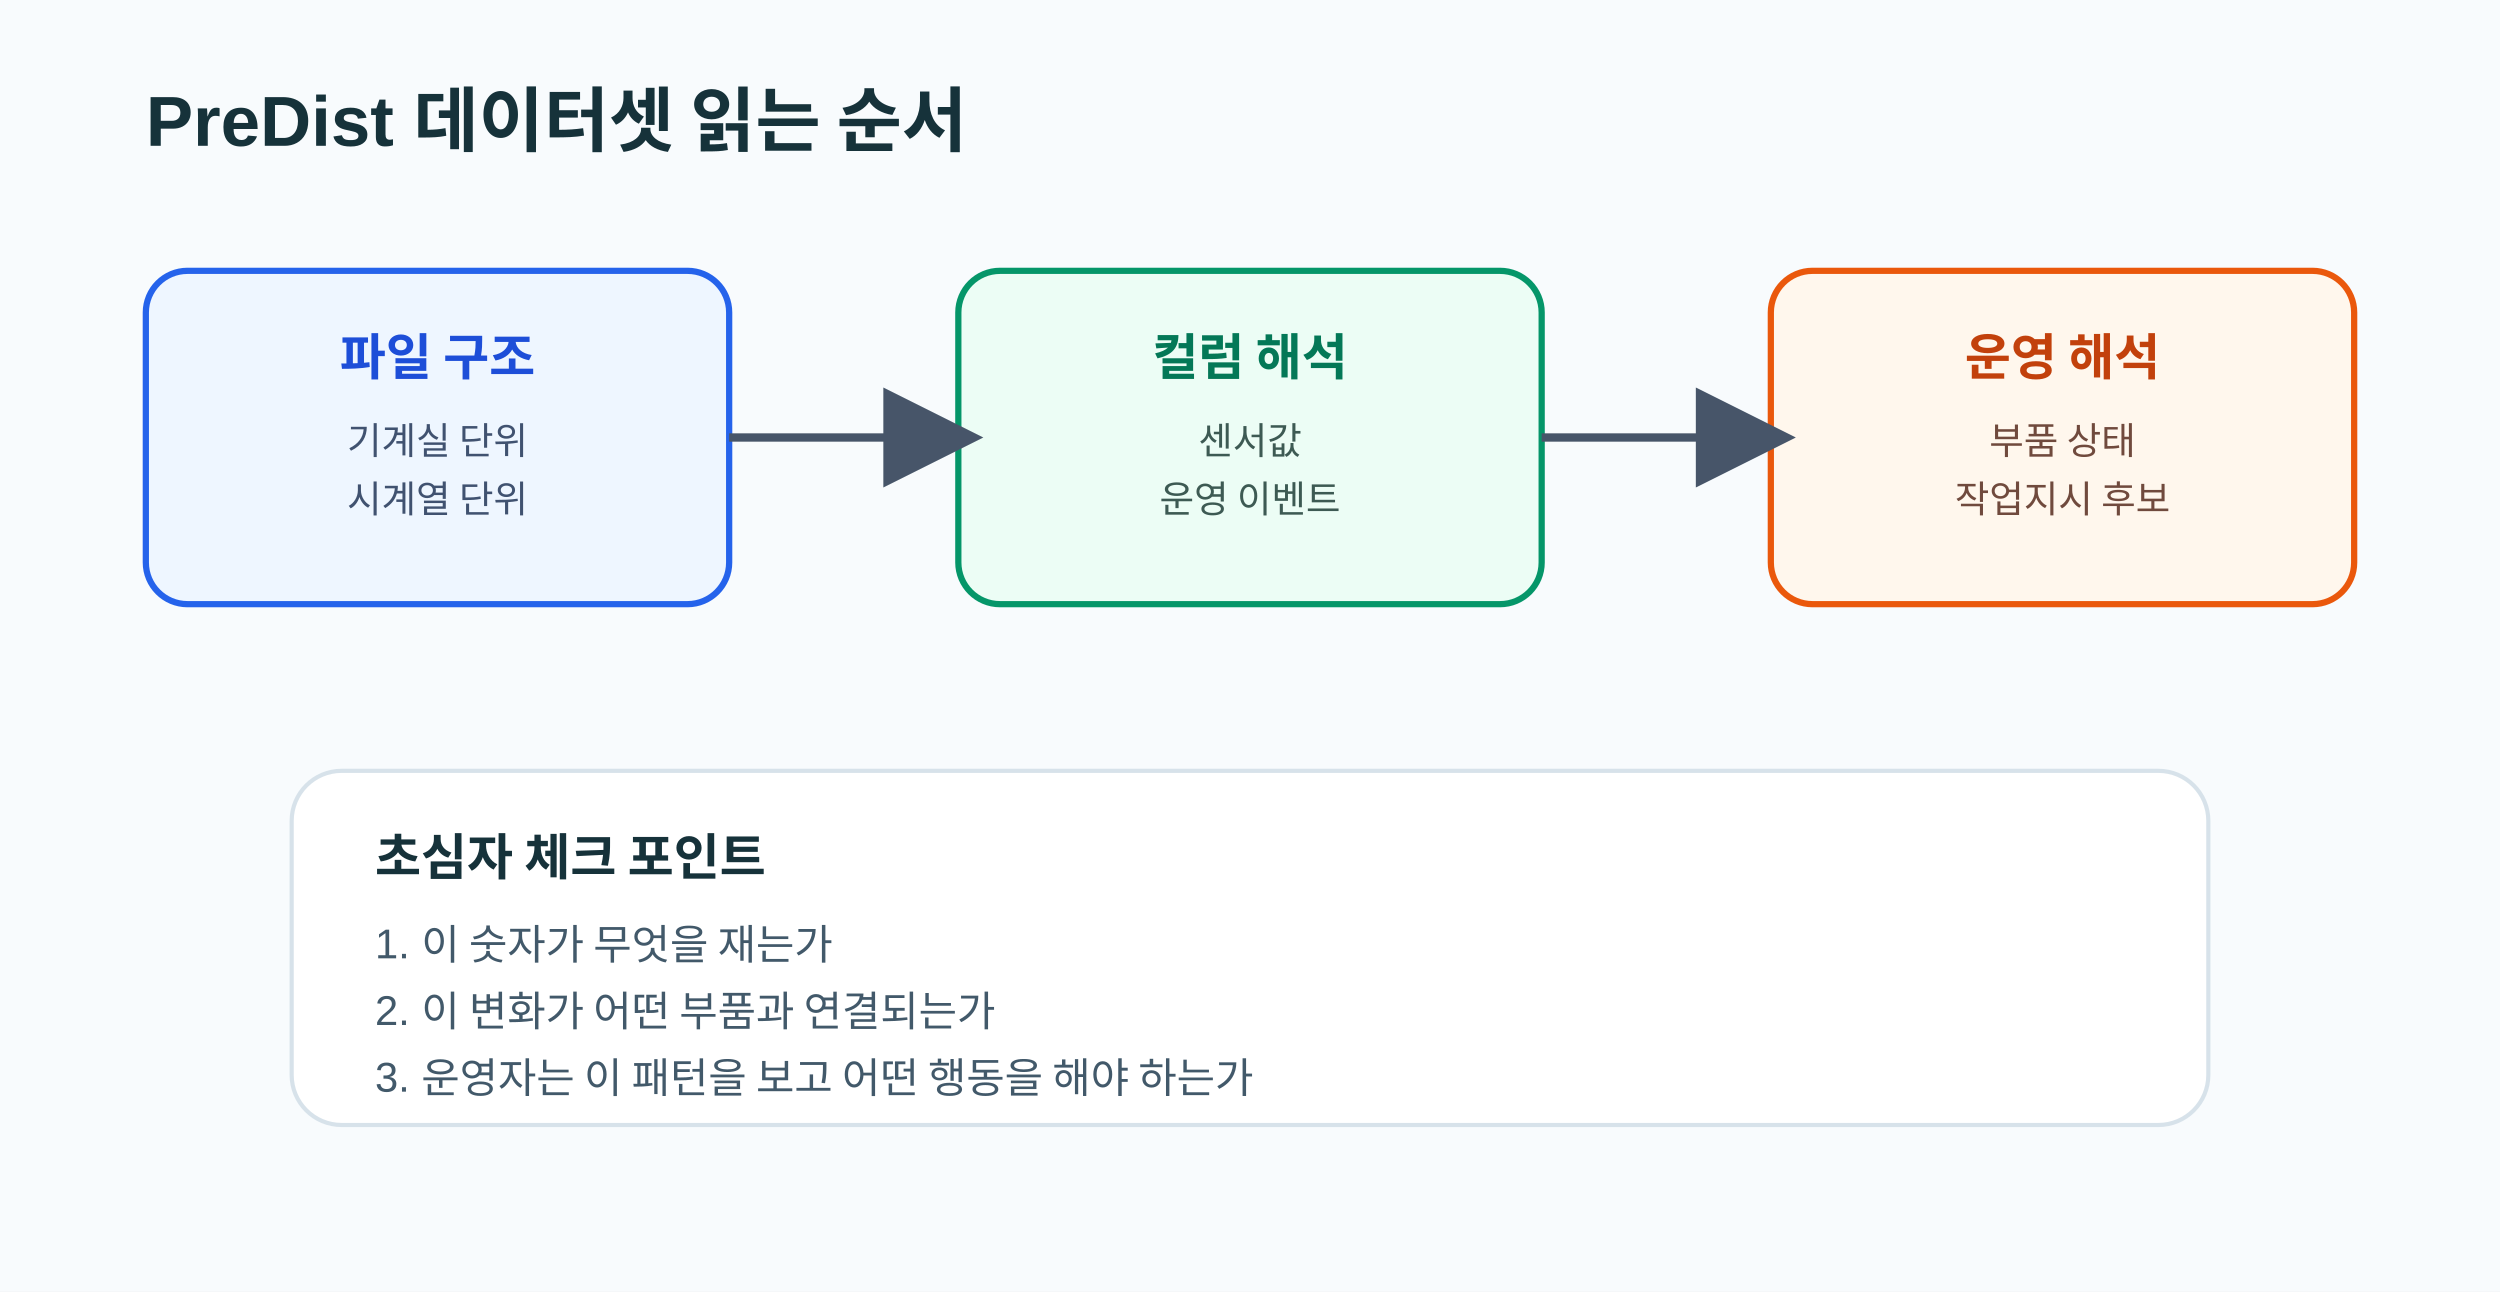
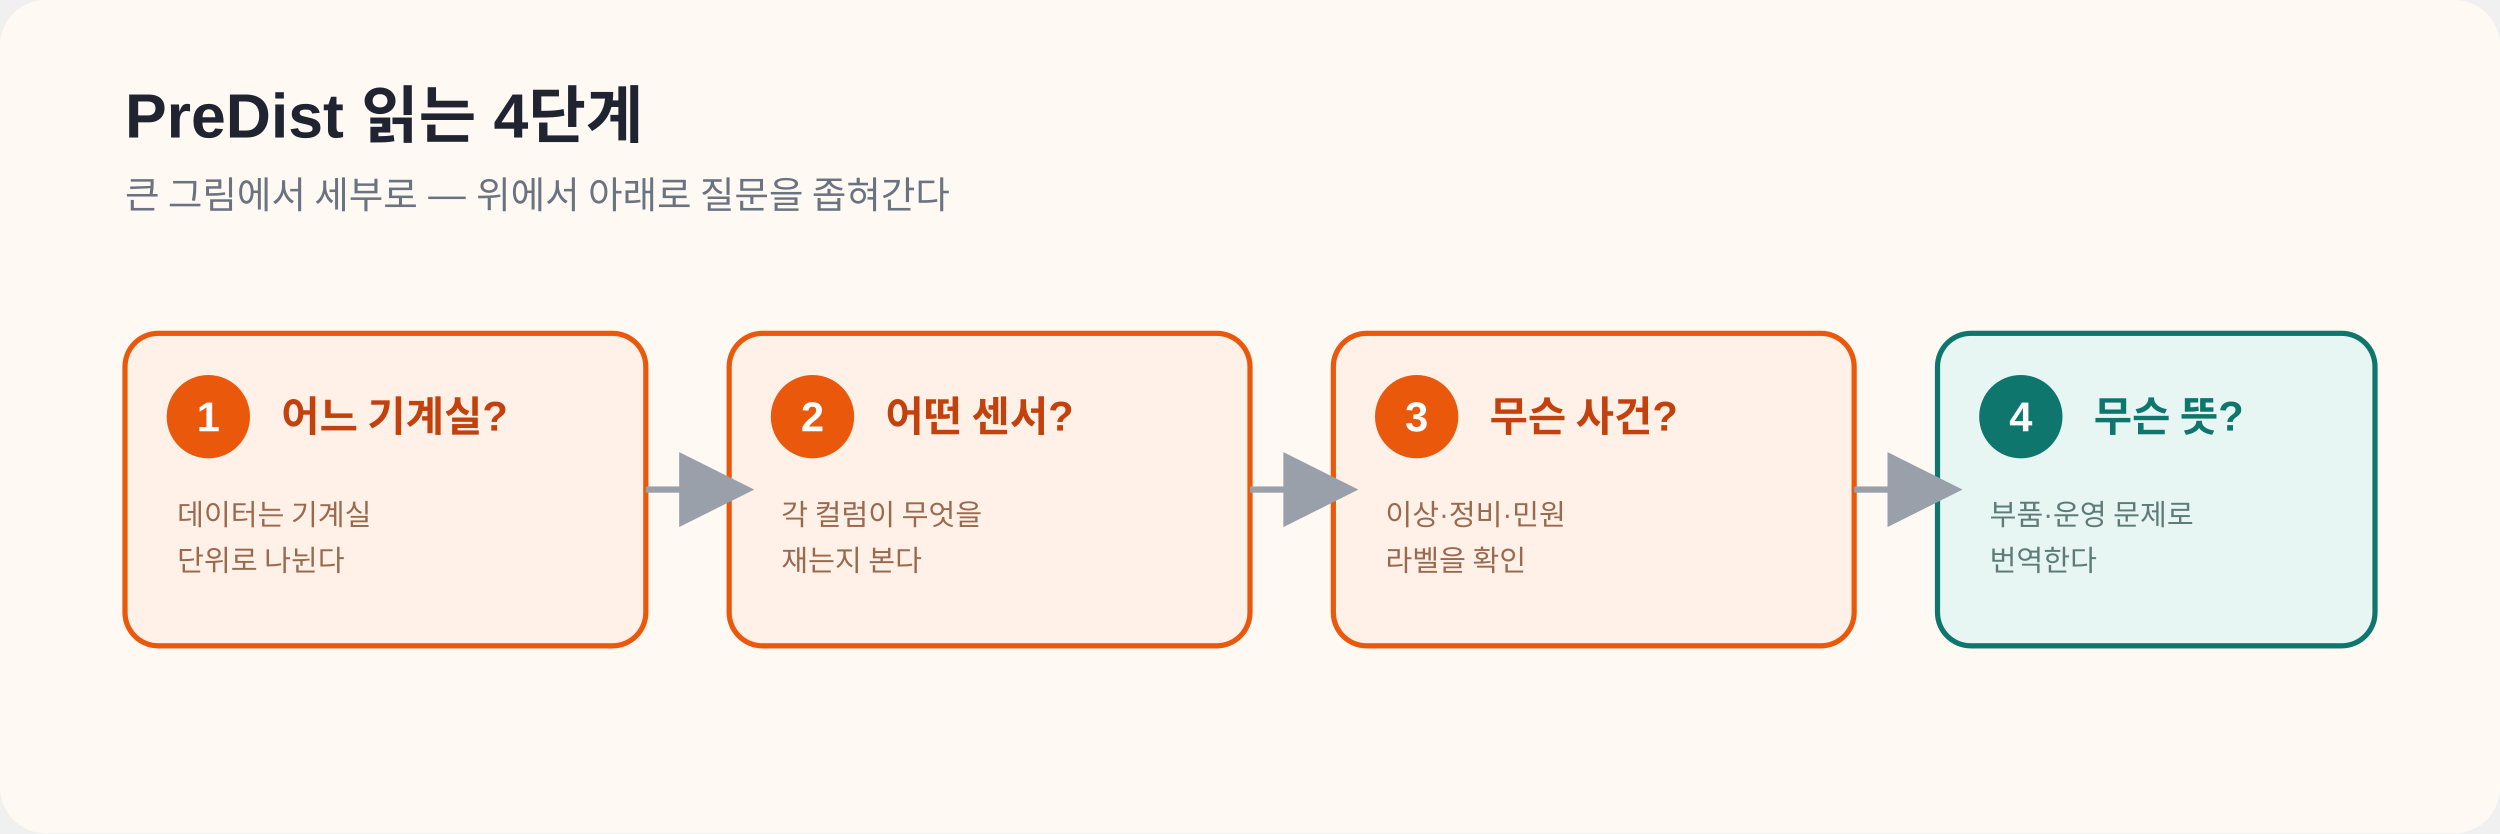
- <svg xmlns="http://www.w3.org/2000/svg" width="1200" height="620" viewBox="0 0 1200 620">
-   <rect width="1200" height="620" fill="#f8fbfd" />
-   <text x="70" y="70" font-size="34" font-family="Segoe UI, Arial" font-weight="700" fill="#16323a">PreDist 데이터셋 읽는 순서</text>
-   <rect x="70" y="130" width="280" height="160" rx="20" fill="#eef6ff" stroke="#2563eb" stroke-width="3" />
-   <text x="210" y="180" text-anchor="middle" font-size="24" font-family="Segoe UI, Arial" font-weight="700" fill="#1d4ed8">파일 구조</text>
-   <text x="210" y="218" text-anchor="middle" font-size="18" font-family="Segoe UI, Arial" fill="#405270">기계실 단위</text>
-   <text x="210" y="246" text-anchor="middle" font-size="18" font-family="Segoe UI, Arial" fill="#405270">시계열 단위</text>
-   <rect x="460" y="130" width="280" height="160" rx="20" fill="#ecfdf5" stroke="#059669" stroke-width="3" />
-   <text x="600" y="180" text-anchor="middle" font-size="24" font-family="Segoe UI, Arial" font-weight="700" fill="#047857">컬럼 해석</text>
-   <text x="600" y="218" text-anchor="middle" font-size="18" font-family="Segoe UI, Arial" fill="#3d5a53">센서값</text>
-   <text x="600" y="246" text-anchor="middle" font-size="18" font-family="Segoe UI, Arial" fill="#3d5a53">운영 이벤트</text>
-   <rect x="850" y="130" width="280" height="160" rx="20" fill="#fff7ed" stroke="#ea580c" stroke-width="3" />
-   <text x="990" y="180" text-anchor="middle" font-size="24" font-family="Segoe UI, Arial" font-weight="700" fill="#c2410c">운영 해석</text>
-   <text x="990" y="218" text-anchor="middle" font-size="18" font-family="Segoe UI, Arial" fill="#704a3d">부품 상태</text>
-   <text x="990" y="246" text-anchor="middle" font-size="18" font-family="Segoe UI, Arial" fill="#704a3d">작업지시 후보</text>
-   <path d="M350 210H460" stroke="#475569" stroke-width="4" marker-end="url(#arrow)" />
-   <path d="M740 210H850" stroke="#475569" stroke-width="4" marker-end="url(#arrow)" />
-   <rect x="140" y="370" width="920" height="170" rx="24" fill="#ffffff" stroke="#d7e2ea" stroke-width="2" />
-   <text x="180" y="420" font-size="24" font-family="Segoe UI, Arial" font-weight="700" fill="#16323a">초심자 체크 포인트</text>
-   <text x="180" y="460" font-size="20" font-family="Segoe UI, Arial" fill="#42596a">1. 이 숫자가 무엇을 재는가</text>
-   <text x="180" y="492" font-size="20" font-family="Segoe UI, Arial" fill="#42596a">2. 이 변화가 어떤 부품과 연결되는가</text>
-   <text x="180" y="524" font-size="20" font-family="Segoe UI, Arial" fill="#42596a">3. 운영자는 이 패턴을 보고 어떤 행동을 해야 하는가</text>
+ <svg xmlns="http://www.w3.org/2000/svg" width="1200" height="400" viewBox="0 0 1200 400" font-family="Pretendard, 'Segoe UI', Arial, sans-serif">
  <defs>
-     <marker id="arrow" markerWidth="12" markerHeight="12" refX="9" refY="6" orient="auto">
-       <path d="M0,0 L12,6 L0,12 z" fill="#475569" />
+     <marker id="ar" markerWidth="12" markerHeight="12" refX="8" refY="6" orient="auto">
+       <path d="M0 0 L12 6 L0 12 Z" fill="#9aa0aa" />
    </marker>
  </defs>
+   <rect width="1200" height="400" rx="22" fill="#fff9f4" />
+   <text x="60" y="66" font-size="30" font-weight="800" fill="#1f2430">PreDist 읽는 4단계</text>
+   <text x="60" y="100" font-size="18" fill="#6b7280">큰 그림에서 세부로 — 위에서 아래로 질문을 좁혀간다</text>
+   <g font-weight="700">
+     <g>
+       <rect x="60" y="160" width="250" height="150" rx="16" fill="#fff1e7" stroke="#ea580c" stroke-width="2.5" />
+       <circle cx="100" cy="200" r="20" fill="#ea580c" />
+       <text x="100" y="207" text-anchor="middle" font-size="20" fill="#fff">1</text>
+       <text x="135" y="207" font-size="20" fill="#c2410c">어느 기계실?</text>
+       <text x="85" y="252" font-size="14" font-weight="400" fill="#9a6a4f">데이터는 기계실</text>
+       <text x="85" y="274" font-size="14" font-weight="400" fill="#9a6a4f">단위로 나뉜다</text>
+     </g>
+     <g>
+       <rect x="350" y="160" width="250" height="150" rx="16" fill="#fff1e7" stroke="#ea580c" stroke-width="2.5" />
+       <circle cx="390" cy="200" r="20" fill="#ea580c" />
+       <text x="390" y="207" text-anchor="middle" font-size="20" fill="#fff">2</text>
+       <text x="425" y="207" font-size="20" fill="#c2410c">어떤 센서?</text>
+       <text x="375" y="252" font-size="14" font-weight="400" fill="#9a6a4f">각 컬럼이 무엇을</text>
+       <text x="375" y="274" font-size="14" font-weight="400" fill="#9a6a4f">재는지 본다</text>
+     </g>
+     <g>
+       <rect x="640" y="160" width="250" height="150" rx="16" fill="#fff1e7" stroke="#ea580c" stroke-width="2.5" />
+       <circle cx="680" cy="200" r="20" fill="#ea580c" />
+       <text x="680" y="207" text-anchor="middle" font-size="20" fill="#fff">3</text>
+       <text x="715" y="207" font-size="20" fill="#c2410c">무슨 사건?</text>
+       <text x="665" y="252" font-size="14" font-weight="400" fill="#9a6a4f">이상·정비·민원</text>
+       <text x="665" y="274" font-size="14" font-weight="400" fill="#9a6a4f">라벨을 확인</text>
+     </g>
+     <g>
+       <rect x="930" y="160" width="210" height="150" rx="16" fill="#e7f5f3" stroke="#0f766e" stroke-width="2.5" />
+       <circle cx="970" cy="200" r="20" fill="#0f766e" />
+       <text x="970" y="207" text-anchor="middle" font-size="20" fill="#fff">4</text>
+       <text x="1005" y="207" font-size="20" fill="#0f766e">무슨 뜻?</text>
+       <text x="955" y="252" font-size="14" font-weight="400" fill="#5d7c78">부품·운영 문제로</text>
+       <text x="955" y="274" font-size="14" font-weight="400" fill="#5d7c78">번역한다</text>
+     </g>
+   </g>
+   <path d="M310 235 H350" stroke="#9aa0aa" stroke-width="3" marker-end="url(#ar)" />
+   <path d="M600 235 H640" stroke="#9aa0aa" stroke-width="3" marker-end="url(#ar)" />
+   <path d="M890 235 H930" stroke="#9aa0aa" stroke-width="3" marker-end="url(#ar)" />
</svg>
